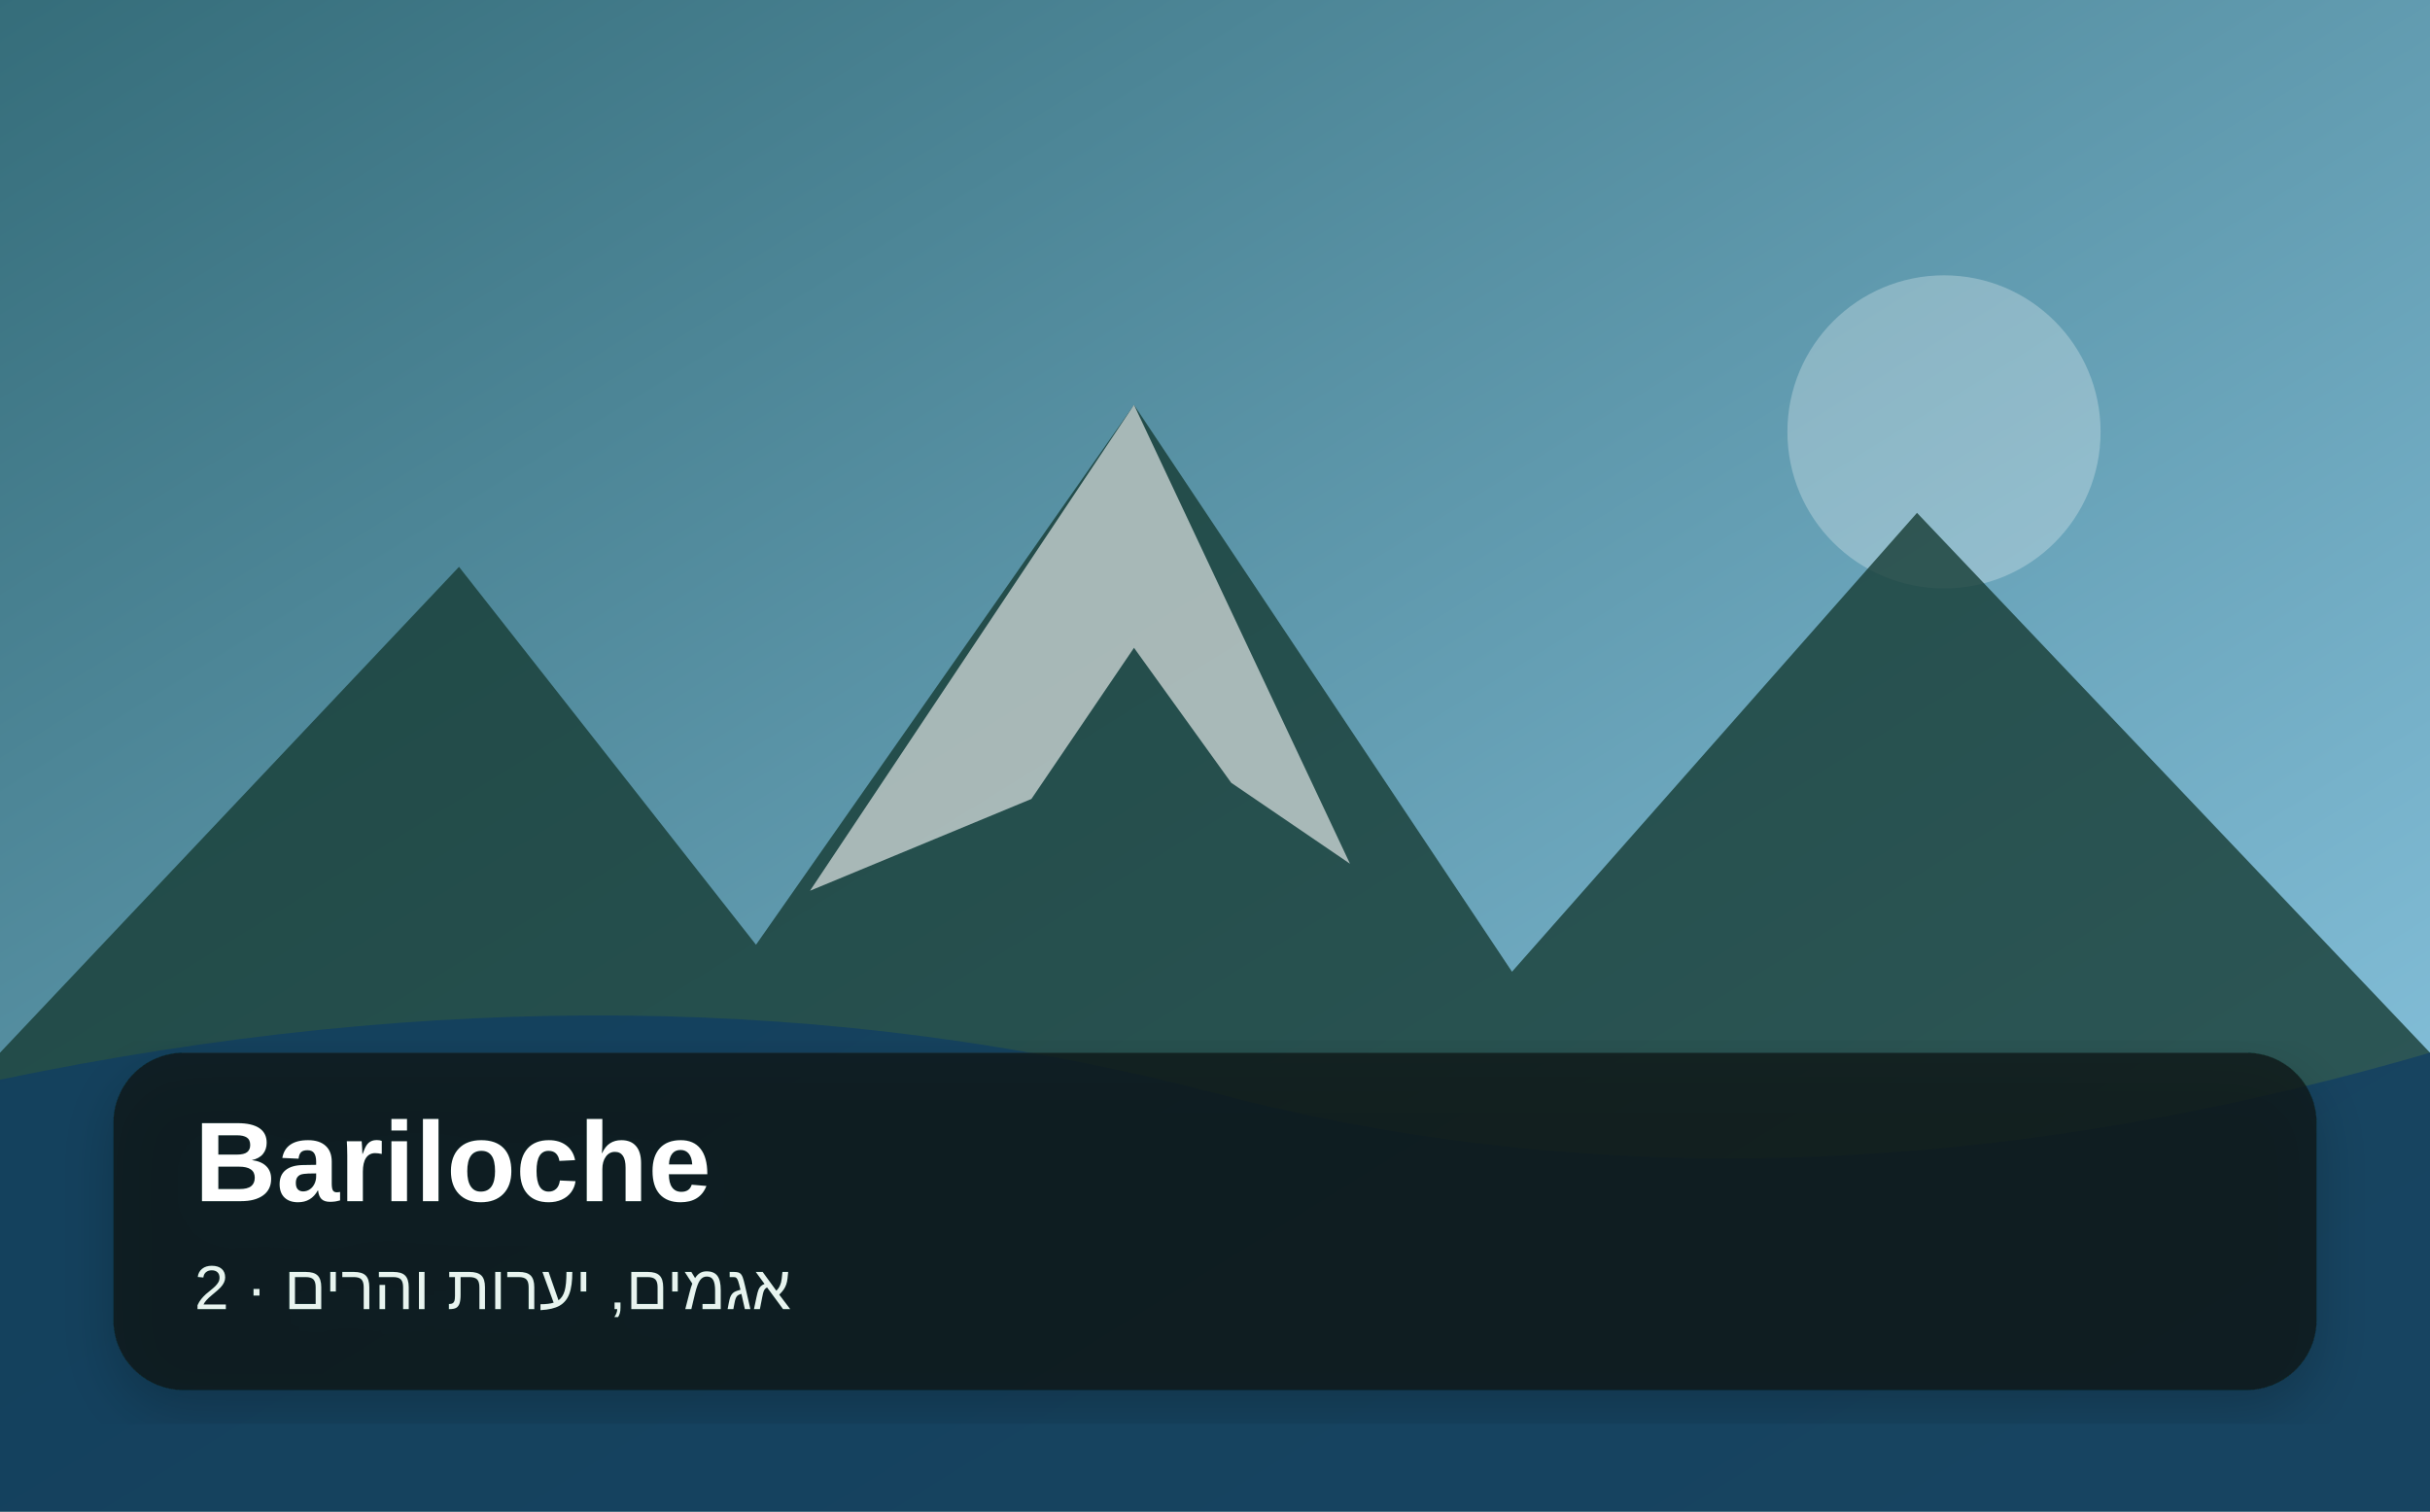
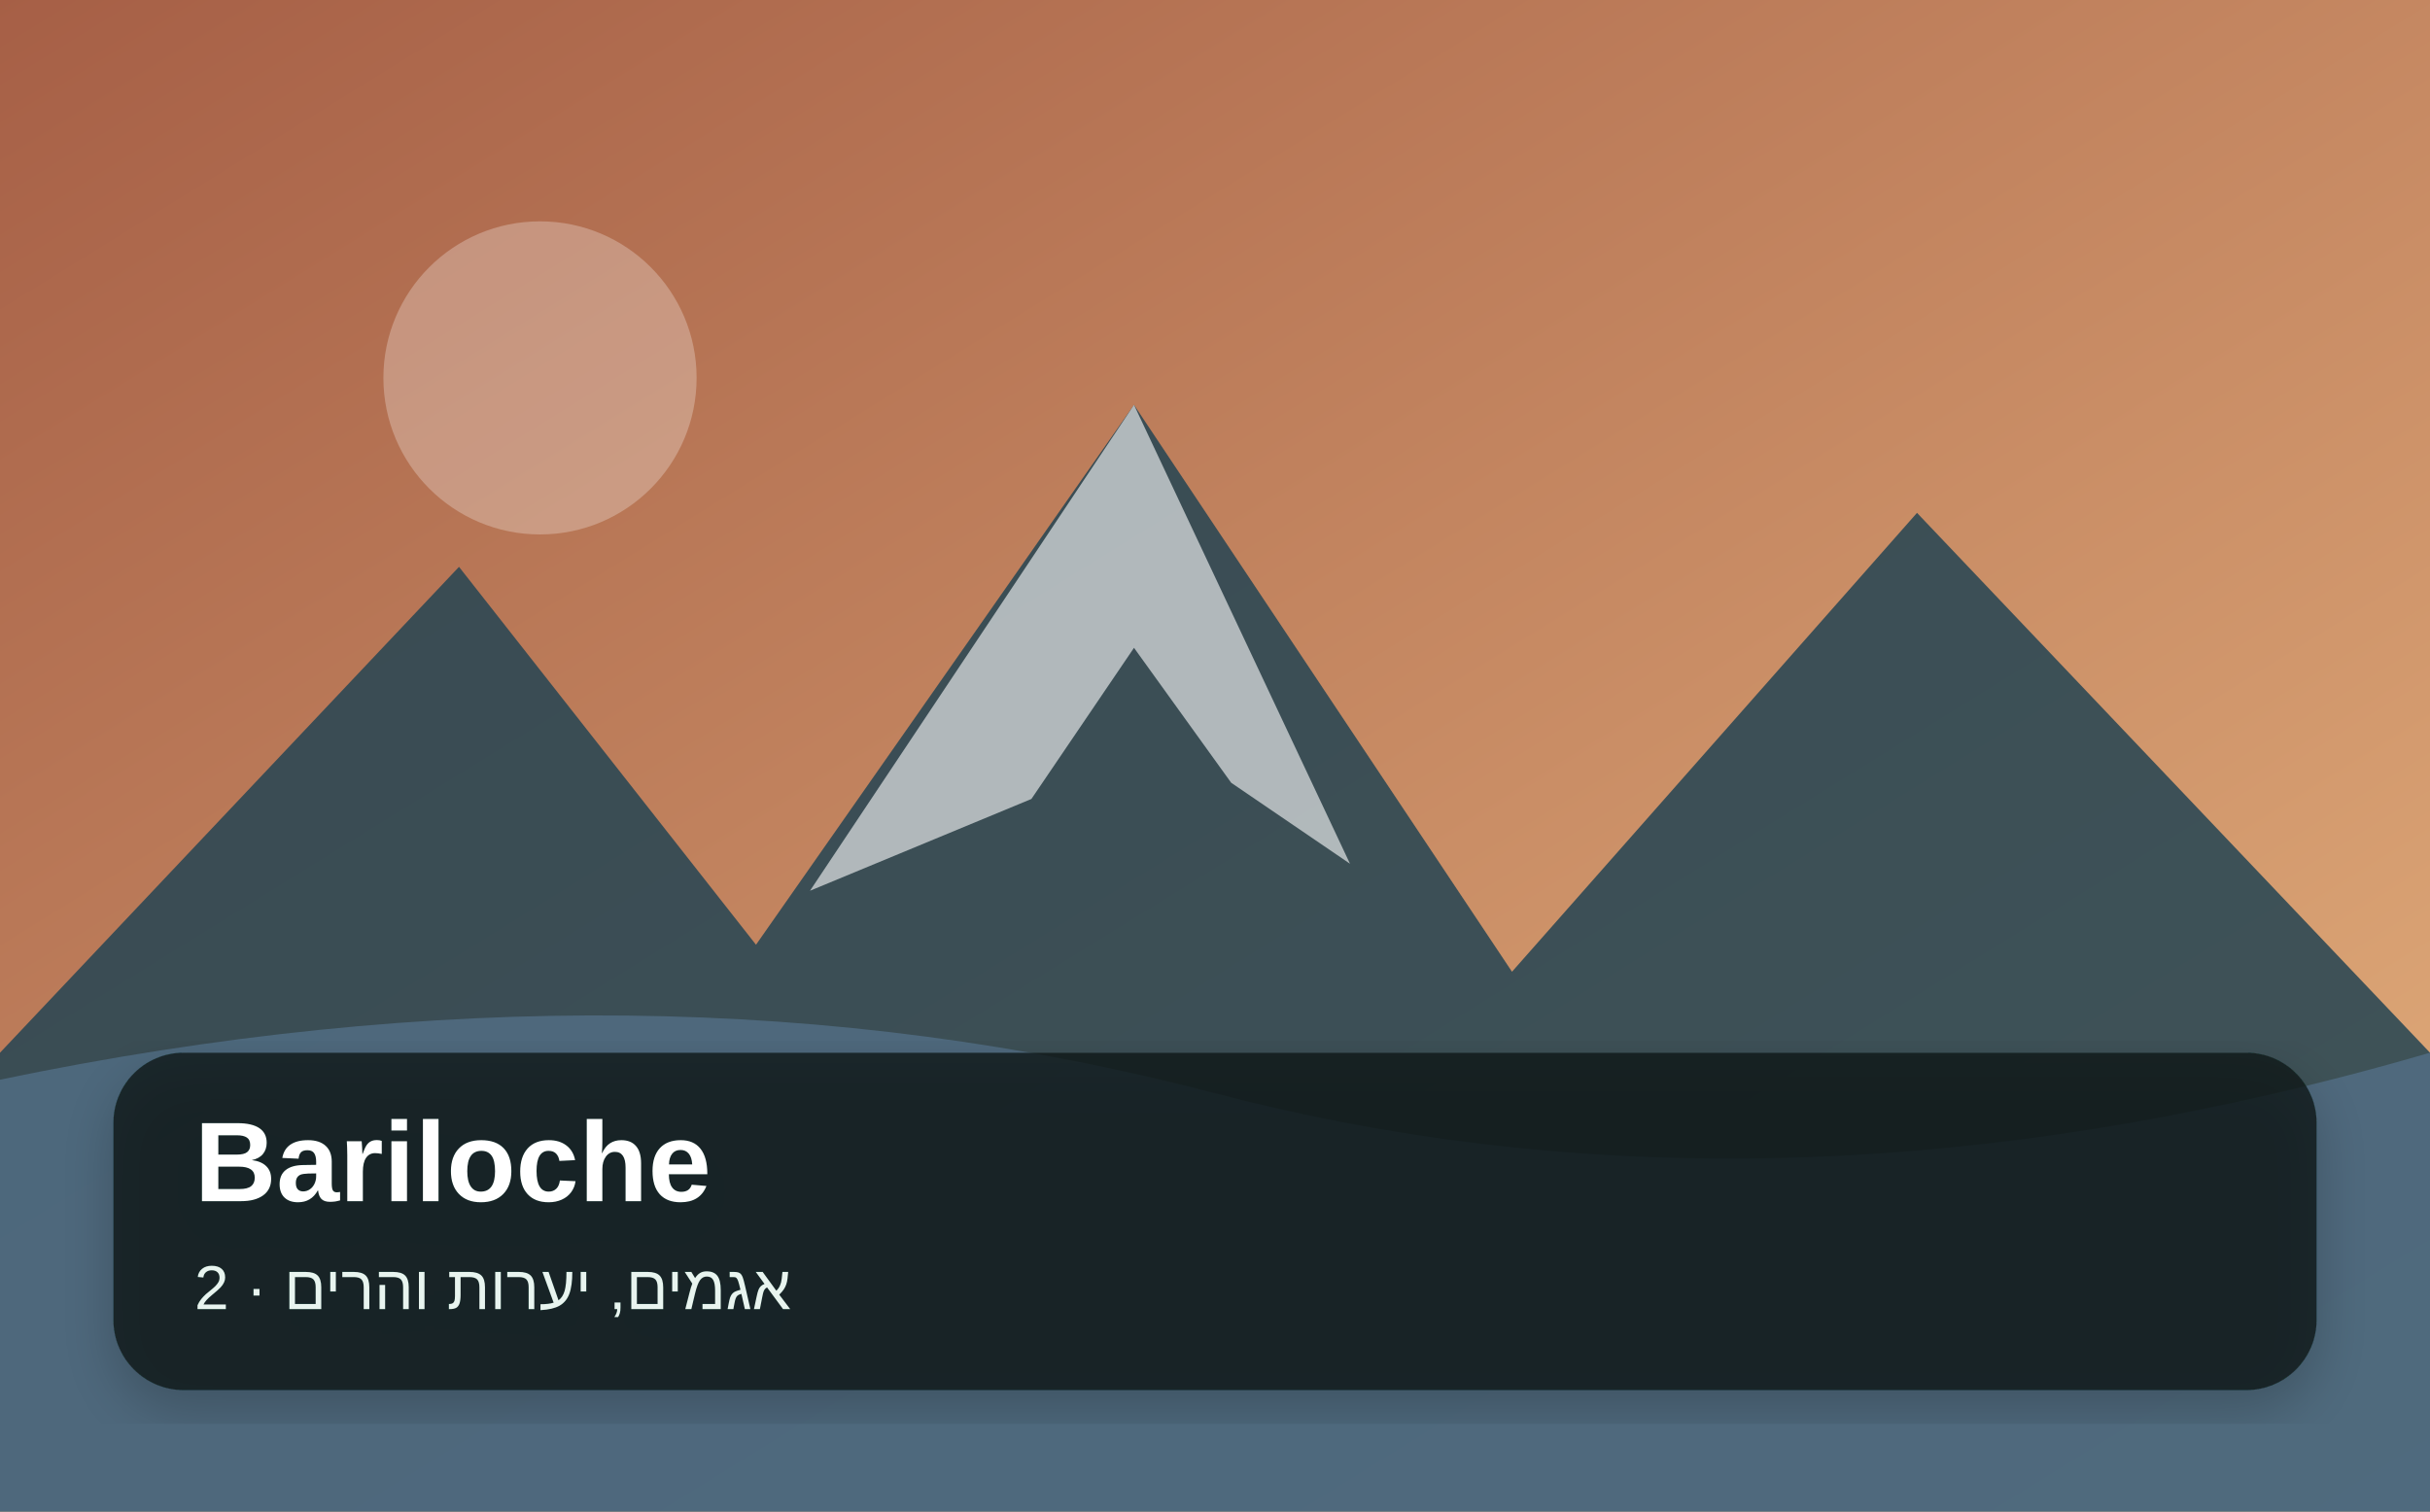
<svg xmlns="http://www.w3.org/2000/svg" width="900" height="560" viewBox="0 0 900 560">
  <defs>
    <linearGradient id="g" x1="0" y1="0" x2="1" y2="1">
-       <stop stop-color="#356d7a" />
-       <stop offset="1" stop-color="#8ecae6" />
+       <stop stop-color="#a65f46" />
+       <stop offset="1" stop-color="#e4b07d" />
    </linearGradient>
    <filter id="s">
      <feDropShadow dx="0" dy="8" stdDeviation="10" flood-opacity=".25" />
    </filter>
  </defs>
  <rect width="900" height="560" fill="url(#g)" />
-   <circle cx="720" cy="160" r="58" fill="#fff4" />
-   <path d="M0 390 L170 210 L280 350 L420 150 L560 360 L710 190 L900 390 V560 H0Z" fill="#173c35cc" />
+   <circle cx="200" cy="140" r="58" fill="#fff4" />
+   <path d="M0 390 L170 210 L280 350 L420 150 L560 360 L710 190 L900 390 V560 H0Z" fill="#264653dd" />
  <path d="M300 330 L420 150 L500 320 L456 290 L420 240 L382 296Z" fill="#fff9" />
-   <path d="M0 400 Q240 350 450 405 T900 390 V560 H0Z" fill="#0d3b66aa" />
+   <path d="M0 400 Q240 350 450 405 T900 390 V560 H0Z" fill="#577590aa" />
  <g filter="url(#s)">
    <rect x="42" y="390" width="816" height="125" rx="26" fill="#0b201bcc" />
    <text x="72" y="445" font-family="Arial,sans-serif" font-size="42" font-weight="700" fill="white">Bariloche</text>
    <text x="72" y="485" font-family="Arial,sans-serif" font-size="23" fill="#e8f4ef">אגמים, יערות והרים · 2</text>
  </g>
</svg>
